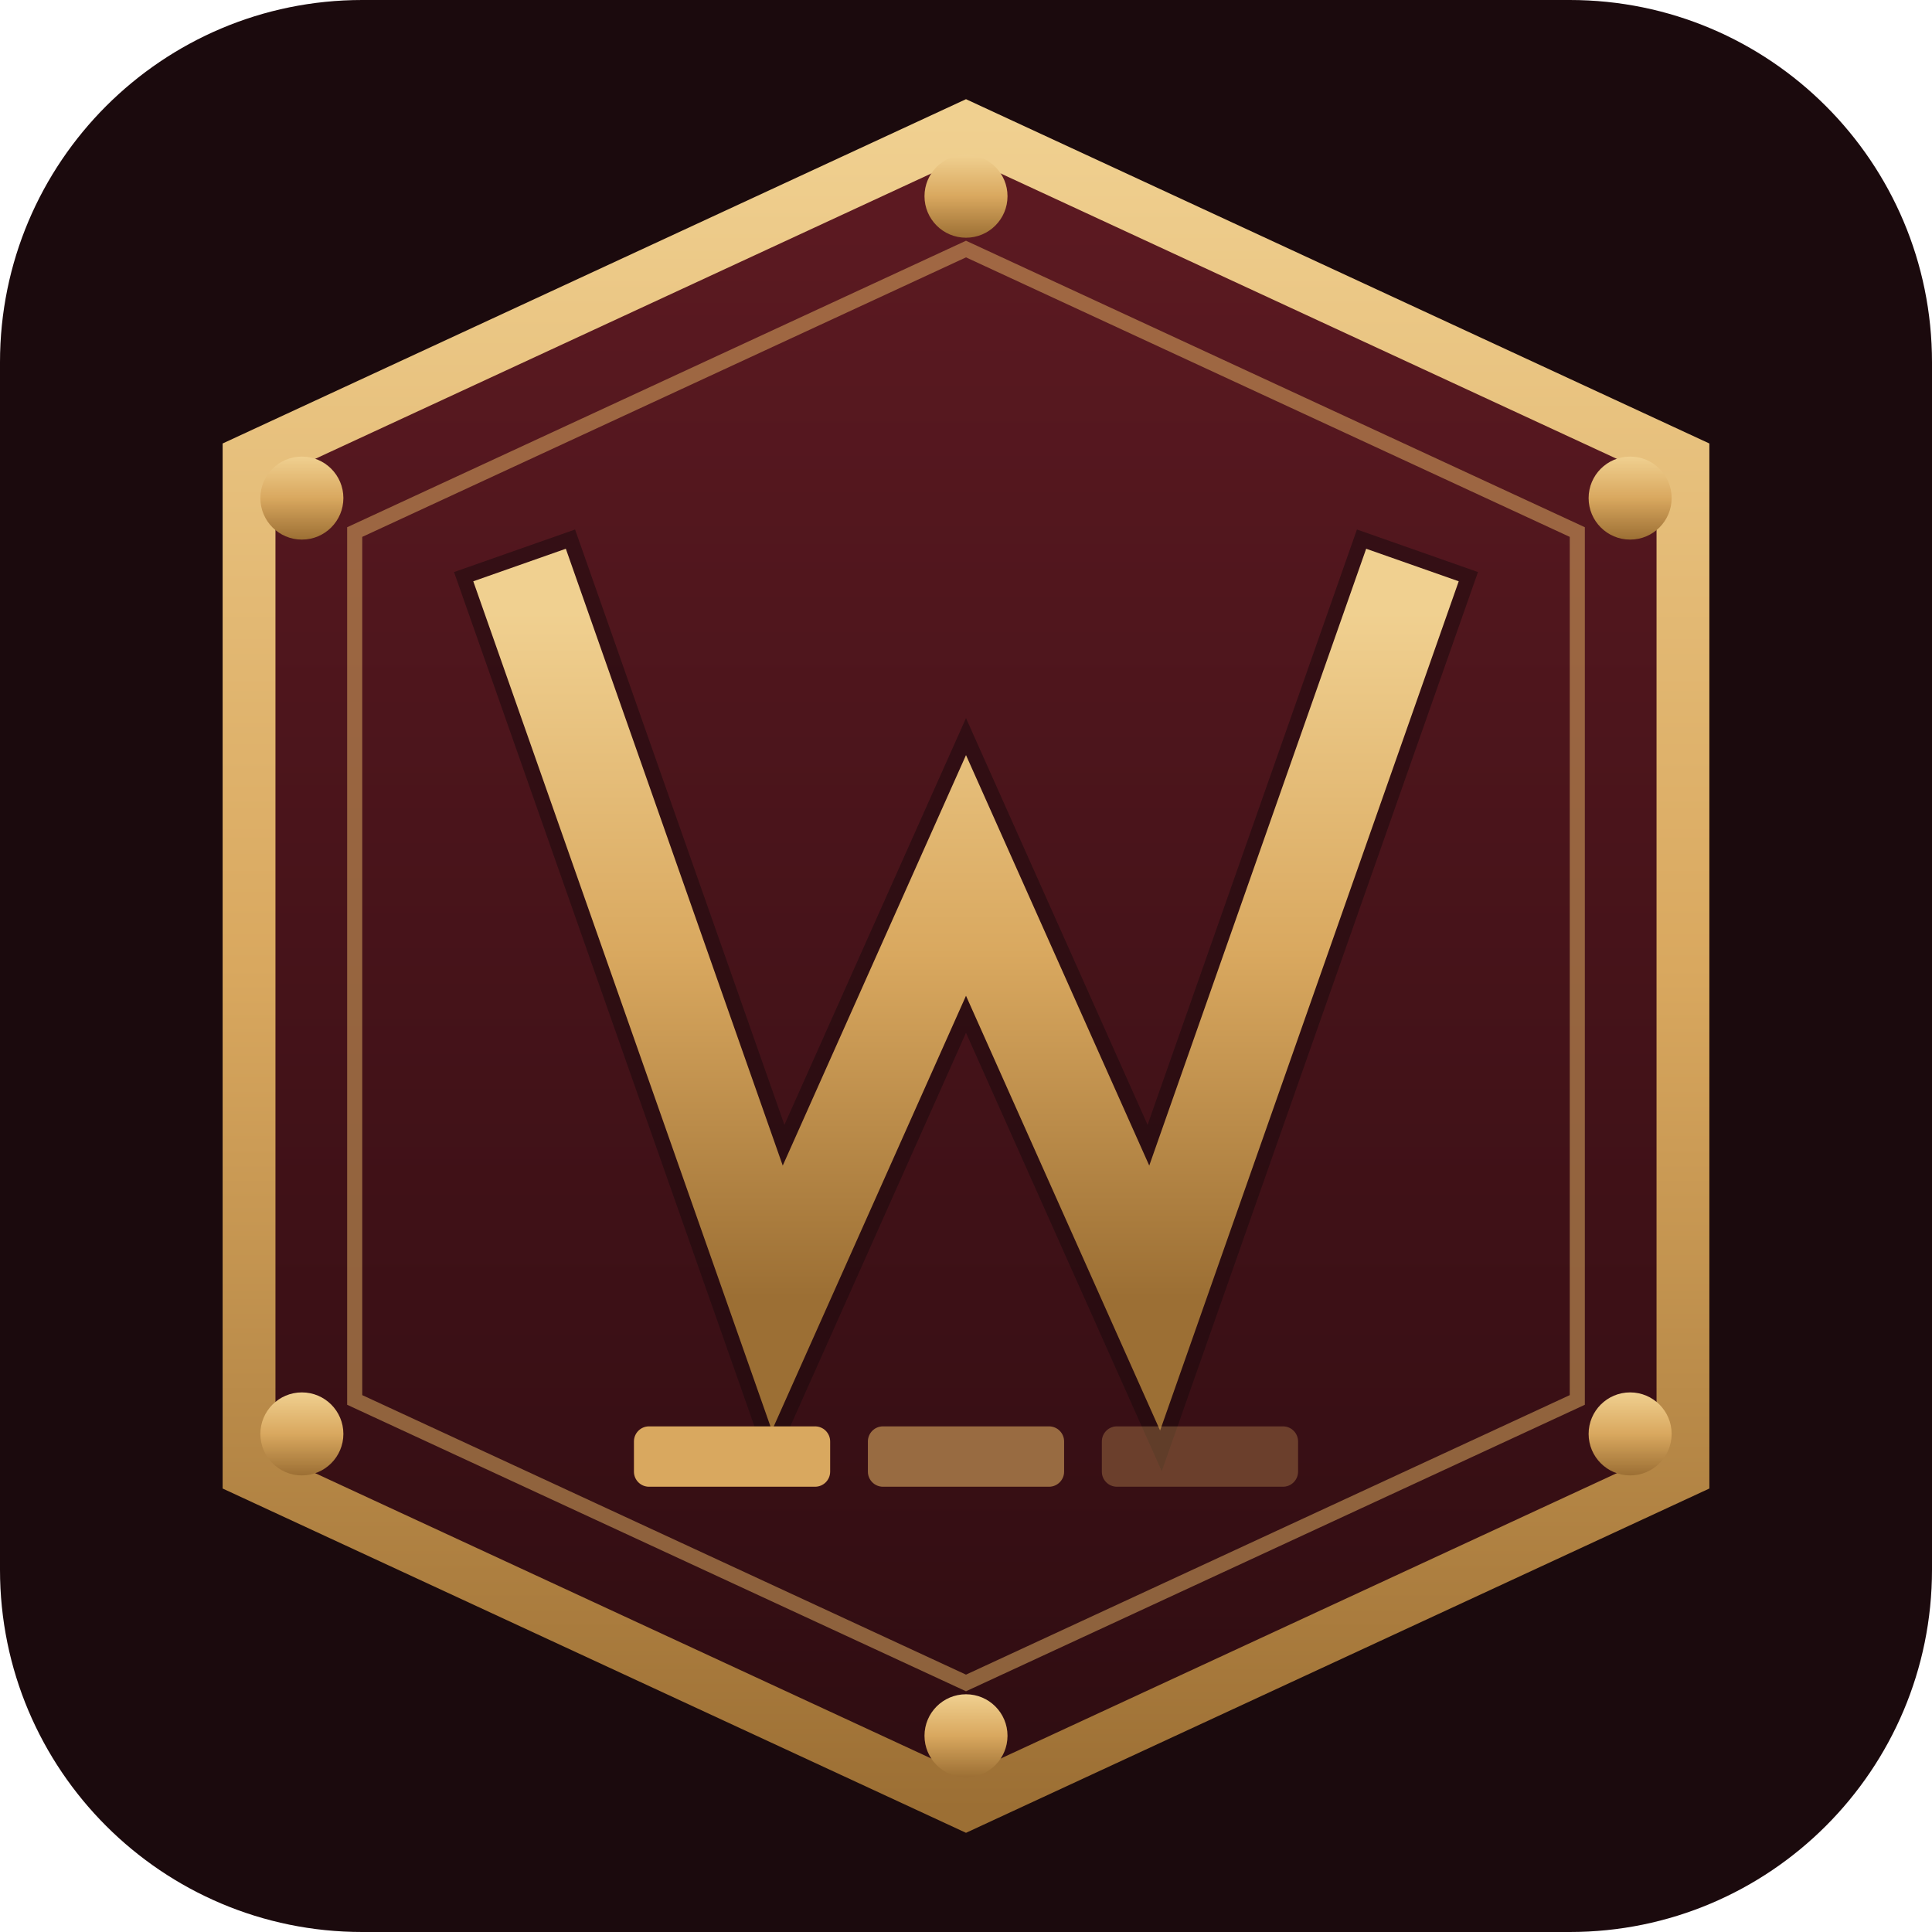
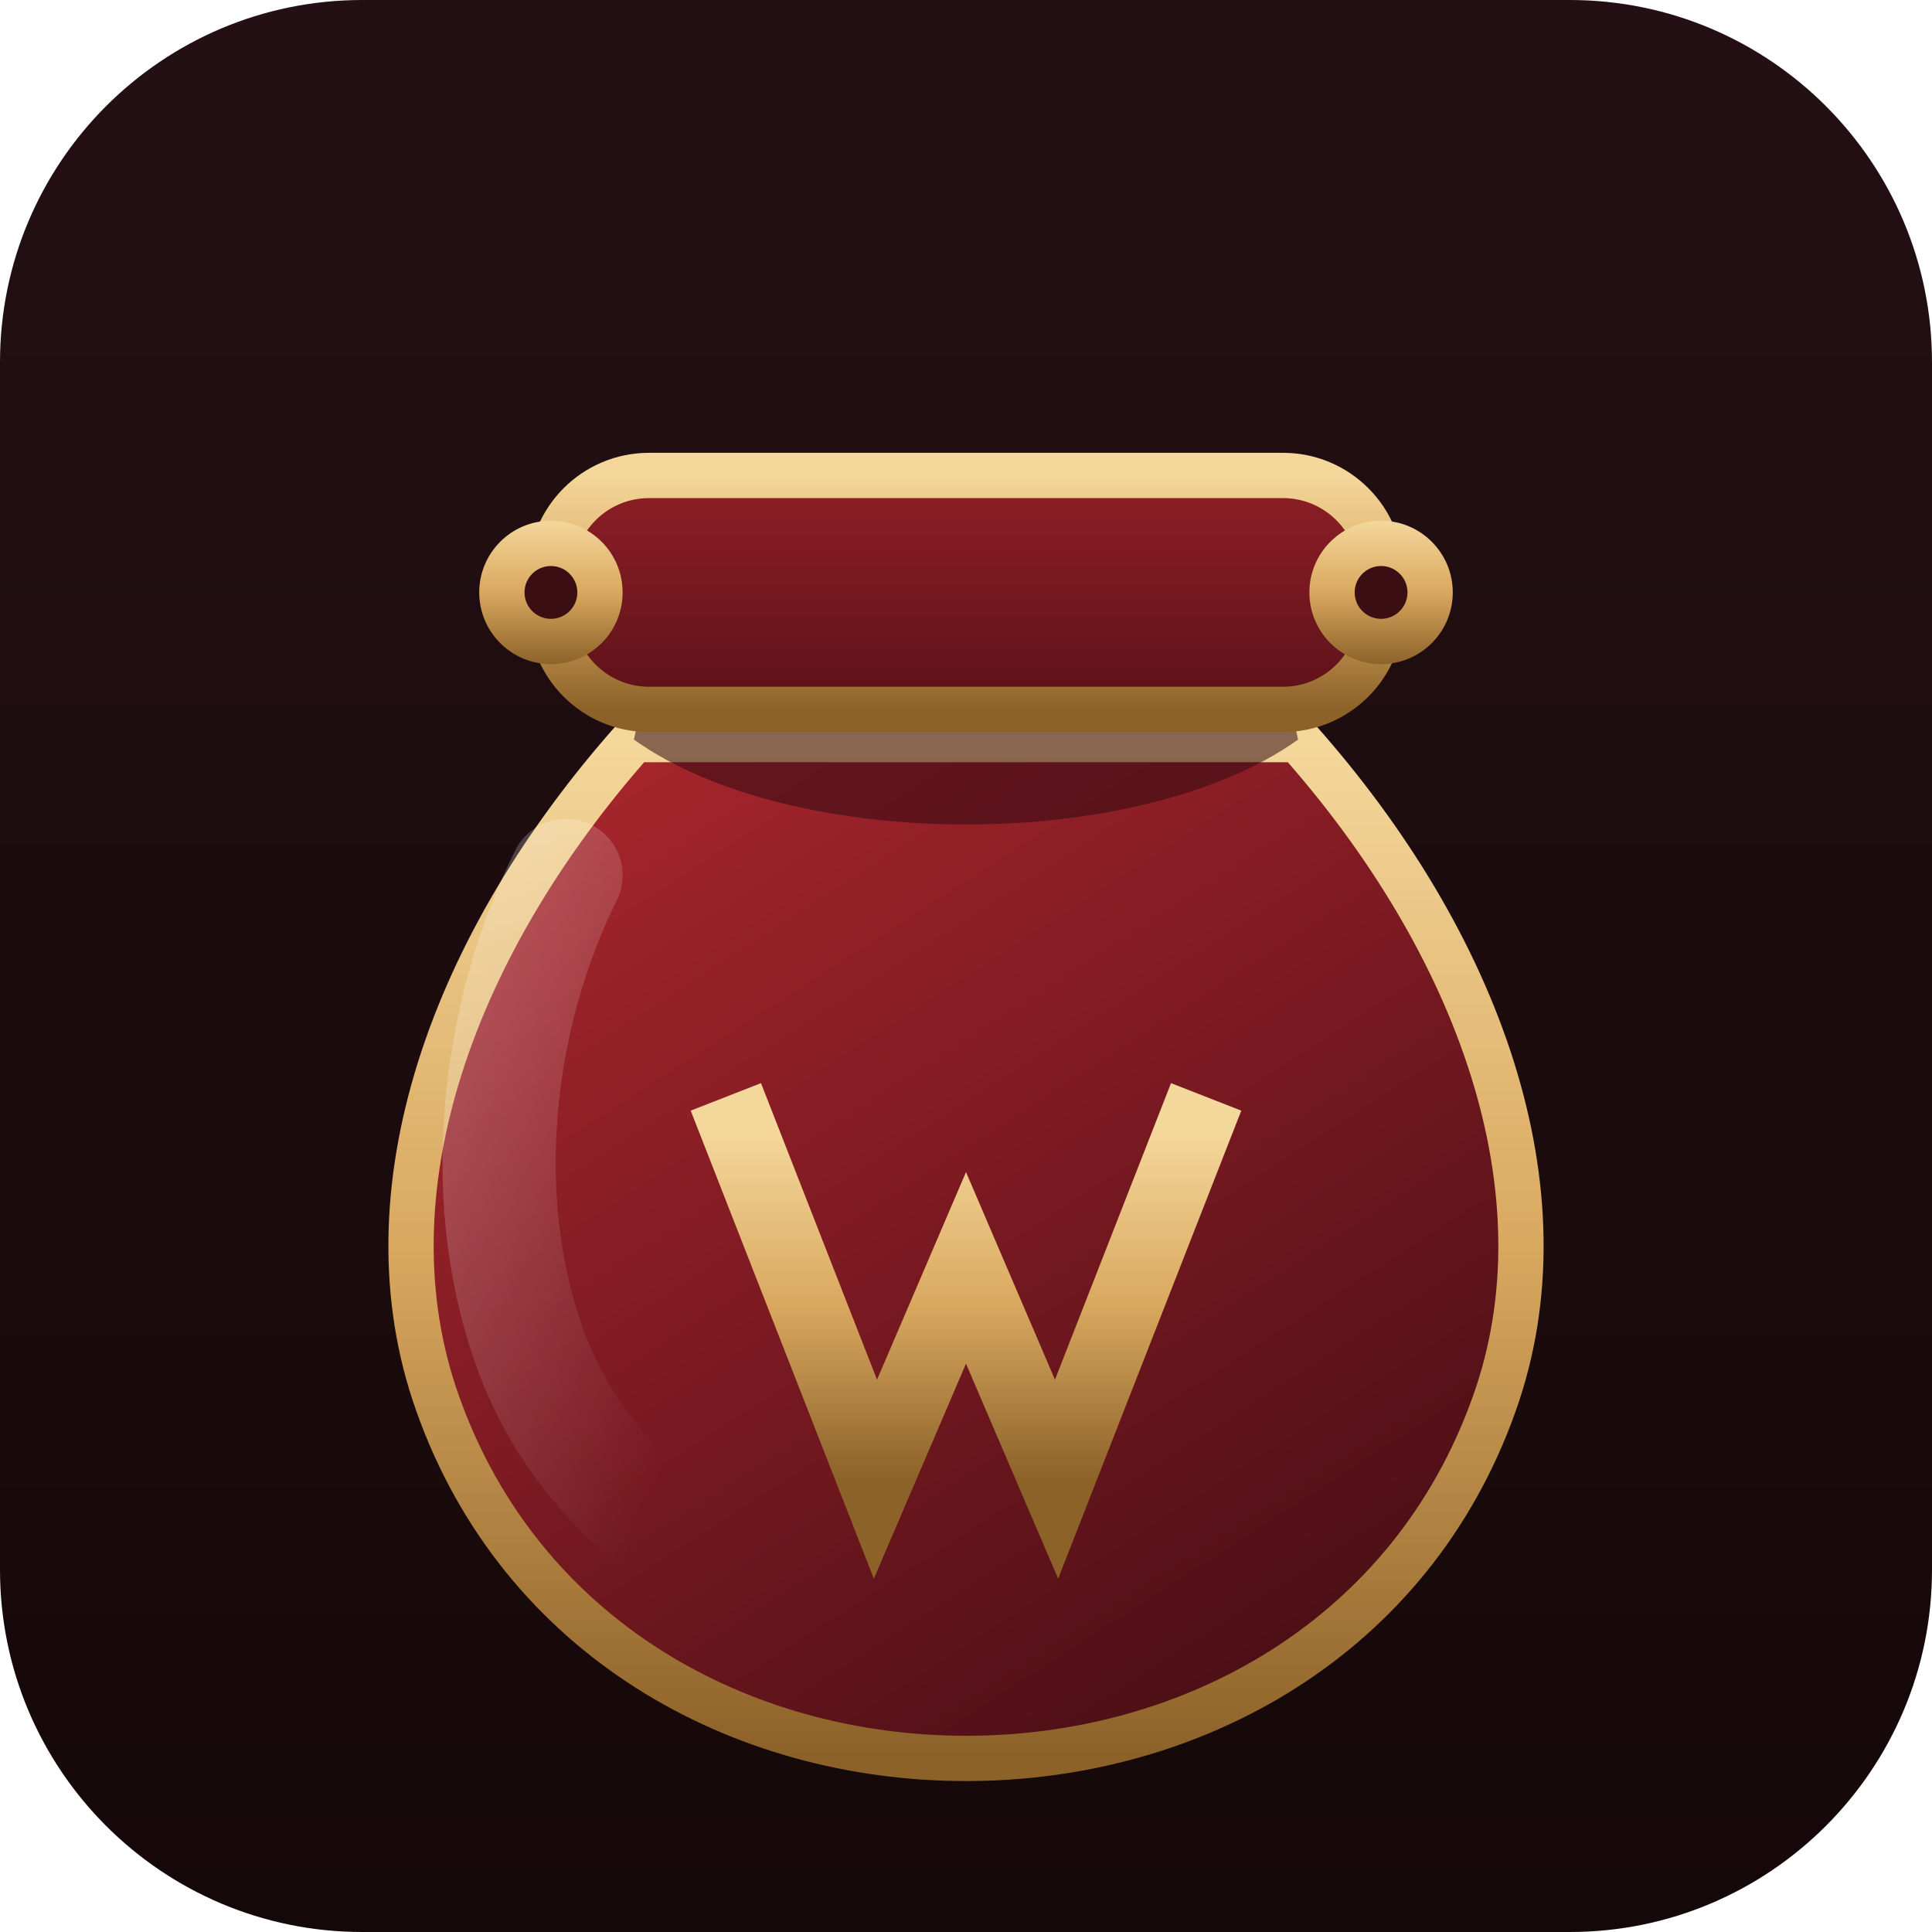
<svg xmlns="http://www.w3.org/2000/svg" width="512" height="512" viewBox="0 0 512 512">
  <defs>
-     <linearGradient id="field" x1="0" y1="0" x2="0" y2="1">
-       <stop offset="0" stop-color="#5e1a22" />
-       <stop offset="1" stop-color="#2e0c11" />
+     <linearGradient id="bg" x1="0" y1="0" x2="0" y2="1">
+       <stop offset="0" stop-color="#241014" />
+       <stop offset="1" stop-color="#150809" />
    </linearGradient>
-     <linearGradient id="gold" x1="0" y1="0" x2="0" y2="1">
-       <stop offset="0" stop-color="#f0d090" />
+     <linearGradient id="cloth" x1="0.15" y1="0" x2="0.85" y2="1">
+       <stop offset="0" stop-color="#a8262c" />
+       <stop offset="0.45" stop-color="#7d1a22" />
+       <stop offset="1" stop-color="#420d13" />
+     </linearGradient>
+     <linearGradient id="collar" x1="0" y1="0" x2="0" y2="1">
+       <stop offset="0" stop-color="#8f1f26" />
+       <stop offset="1" stop-color="#5c1119" />
+     </linearGradient>
+     <linearGradient id="trim" x1="0" y1="0" x2="0" y2="1">
+       <stop offset="0" stop-color="#f4d79b" />
      <stop offset="0.5" stop-color="#d9a85f" />
-       <stop offset="1" stop-color="#9c6f34" />
+       <stop offset="1" stop-color="#8d6229" />
+     </linearGradient>
+     <linearGradient id="sheen" x1="0" y1="0" x2="1" y2="0.6">
+       <stop offset="0" stop-color="#ffffff" stop-opacity="0.22" />
+       <stop offset="0.6" stop-color="#ffffff" stop-opacity="0" />
    </linearGradient>
  </defs>
-   <rect width="512" height="512" rx="96" fill="#1b0a0d" />
-   <path d="M256 34 L446 122 L446 390 L256 478 L66 390 L66 122 Z" fill="url(#field)" />
-   <path d="M256 34 L446 122 L446 390 L256 478 L66 390 L66 122 Z" fill="none" stroke="url(#gold)" stroke-width="14" />
-   <path d="M256 66 L418 141 L418 371 L256 446 L94 371 L94 141 Z" fill="none" stroke="#d9a85f" stroke-width="4" opacity="0.55" />
-   <g fill="url(#gold)">
-     <circle cx="256" cy="52" r="11" />
-     <circle cx="432" cy="132" r="11" />
-     <circle cx="432" cy="380" r="11" />
-     <circle cx="256" cy="460" r="11" />
-     <circle cx="80" cy="380" r="11" />
-     <circle cx="80" cy="132" r="11" />
-   </g>
-   <path d="M142 162 L206 344 L256 232 L306 344 L370 162" fill="none" stroke="#1b0a0d" stroke-width="34" stroke-linecap="square" opacity="0.55" />
-   <path d="M142 162 L206 344 L256 232 L306 344 L370 162" fill="none" stroke="url(#gold)" stroke-width="26" stroke-linecap="square" />
-   <g fill="#d9a85f">
-     <rect x="168" y="378" width="52" height="16" rx="4" />
-     <rect x="230" y="378" width="52" height="16" rx="4" opacity="0.6" />
-     <rect x="292" y="378" width="52" height="16" rx="4" opacity="0.32" />
-   </g>
+   <rect width="512" height="512" rx="96" fill="url(#bg)" />
+   <path d="M168 196 C120 250 96 316 116 372 C138 434 196 466 256 466            C316 466 374 434 396 372 C416 316 392 250 344 196 Z" fill="url(#cloth)" stroke="url(#trim)" stroke-width="12" />
+   <path d="M150 232 C132 268 126 316 140 356 C156 402 202 430 256 434" fill="none" stroke="url(#sheen)" stroke-width="30" stroke-linecap="round" />
+   <path d="M168 196 C210 226 302 226 344 196 L338 168 C300 190 212 190 174 168 Z" fill="#320a10" opacity="0.55" />
+   <rect x="146" y="126" width="220" height="62" rx="26" fill="url(#collar)" stroke="url(#trim)" stroke-width="12" />
+   <path d="M164 157 L348 157" stroke="url(#trim)" stroke-width="9" opacity="0.85" />
+   <circle cx="146" cy="157" r="19" fill="url(#trim)" />
+   <circle cx="366" cy="157" r="19" fill="url(#trim)" />
+   <circle cx="146" cy="157" r="7" fill="#3a0e13" />
+   <circle cx="366" cy="157" r="7" fill="#3a0e13" />
+   <path d="M196 300 L232 392 L256 336 L280 392 L316 300" fill="none" stroke="url(#trim)" stroke-width="20" stroke-linecap="square" />
</svg>
